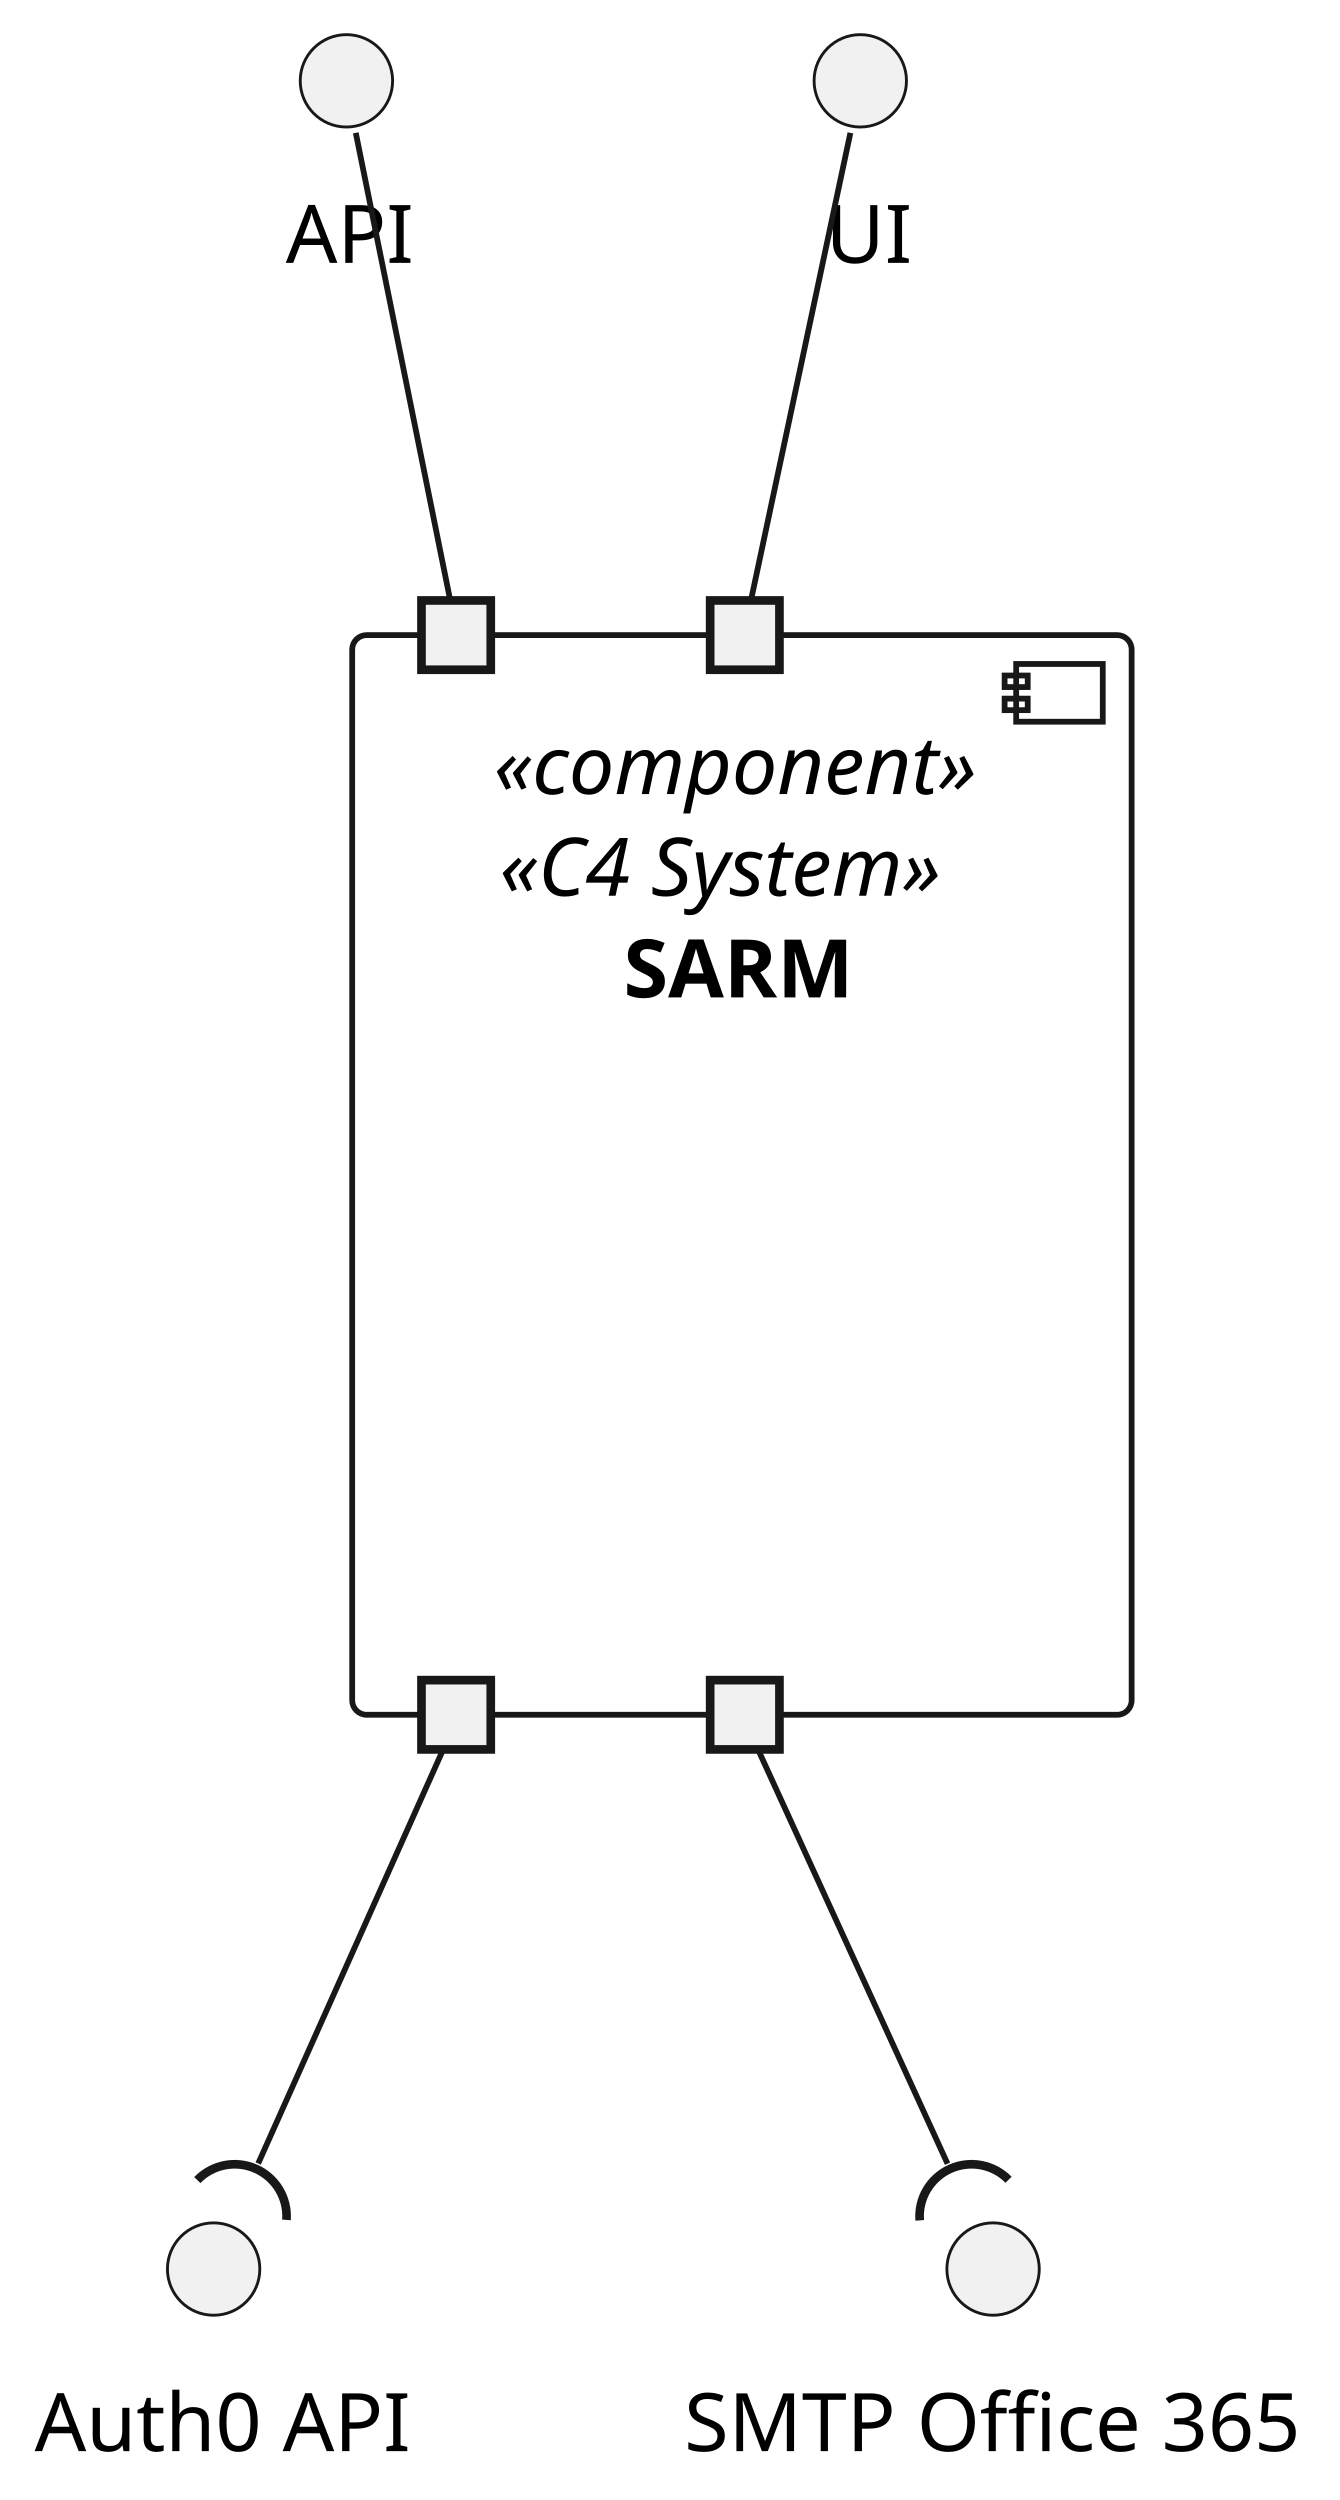
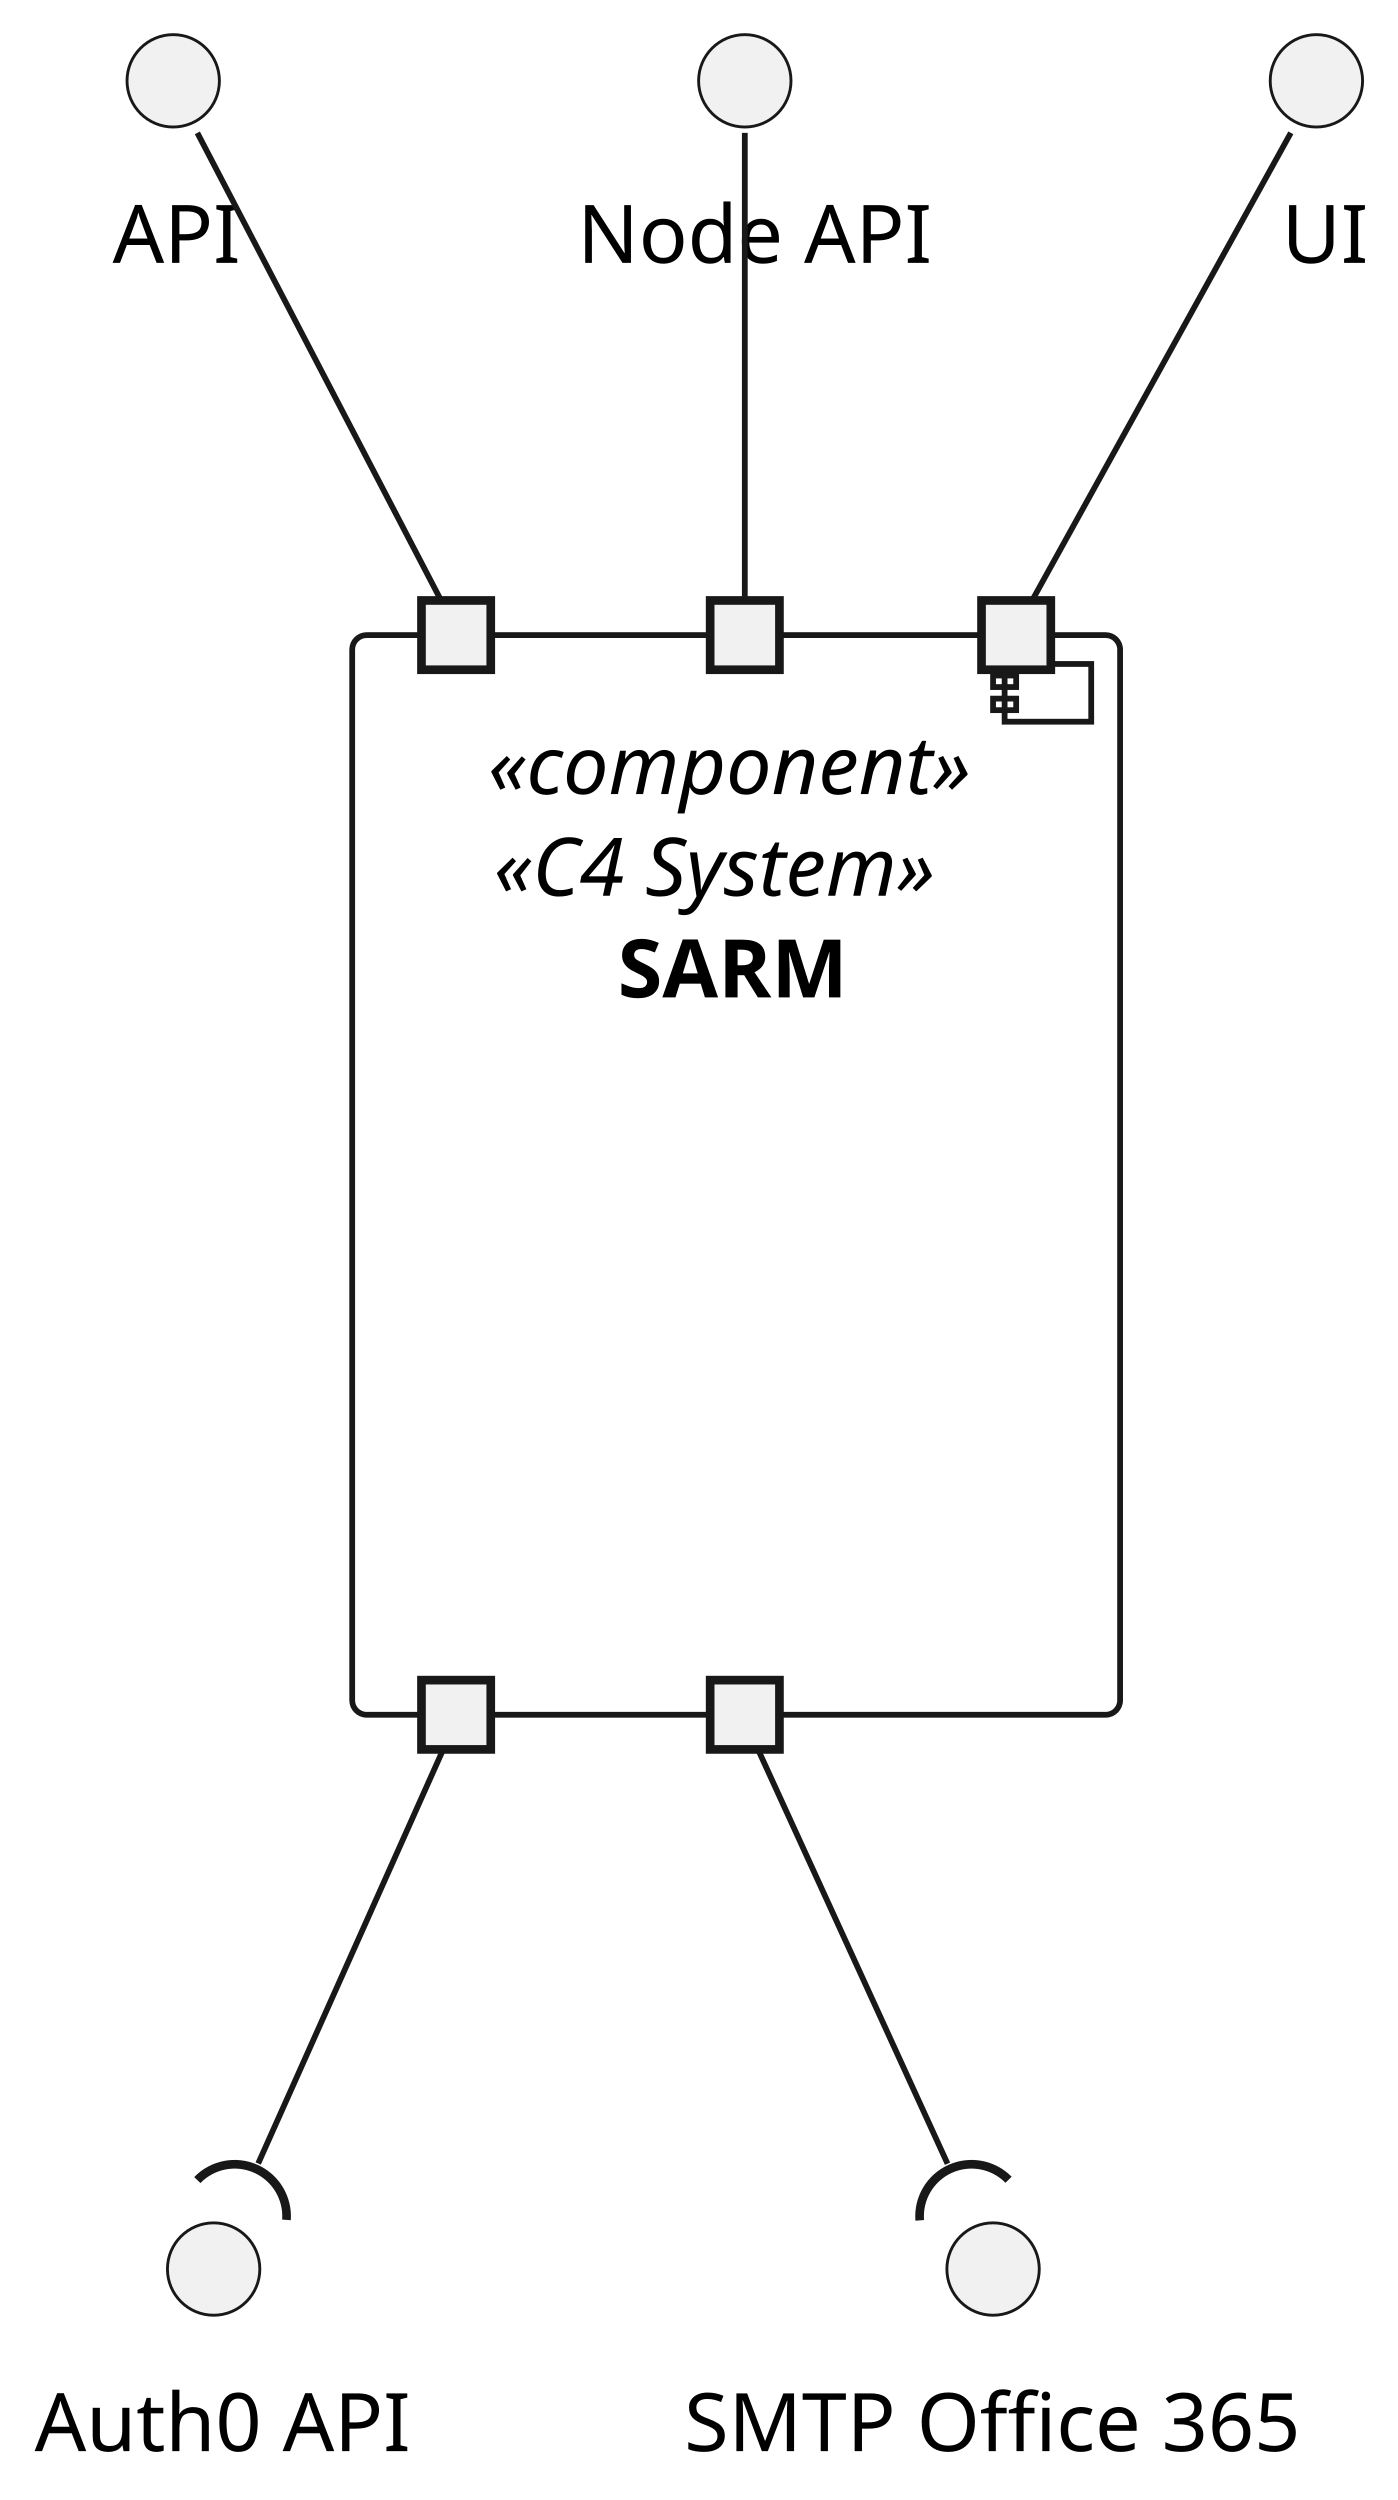
- <svg xmlns="http://www.w3.org/2000/svg" contentStyleType="text/css" height="433px" preserveAspectRatio="none" style="width:232px;height:433px;background:#FFFFFF;" version="1.1" viewBox="0 0 232 433" width="232px" zoomAndPan="magnify">
+ <svg xmlns="http://www.w3.org/2000/svg" contentStyleType="text/css" height="433px" preserveAspectRatio="none" style="width:242px;height:433px;background:#FFFFFF;" version="1.1" viewBox="0 0 242 433" width="242px" zoomAndPan="magnify">
  <defs />
  <g>
    <g id="cluster_SARM">
-       <rect fill="none" height="187" rx="2.5" ry="2.5" style="stroke:#181818;stroke-width:1.0;" width="135" x="61" y="110" />
-       <rect fill="none" height="10" style="stroke:#181818;stroke-width:1.0;" width="15" x="176" y="115" />
-       <rect fill="none" height="2" style="stroke:#181818;stroke-width:1.0;" width="4" x="174" y="117" />
-       <rect fill="none" height="2" style="stroke:#181818;stroke-width:1.0;" width="4" x="174" y="121" />
-       <text fill="#000000" font-family="sans-serif" font-size="14" font-style="italic" lengthAdjust="spacing" textLength="86" x="85.5" y="137.533">«component»</text>
-       <text fill="#000000" font-family="sans-serif" font-size="14" font-style="italic" lengthAdjust="spacing" textLength="84" x="86.5" y="155.143">«C4 System»</text>
-       <text fill="#000000" font-family="sans-serif" font-size="14" font-weight="bold" lengthAdjust="spacing" textLength="41" x="108" y="172.752">SARM</text>
+       <rect fill="none" height="187" rx="2.5" ry="2.5" style="stroke:#181818;stroke-width:1.0;" width="133" x="61" y="110" />
+       <rect fill="none" height="10" style="stroke:#181818;stroke-width:1.0;" width="15" x="174" y="115" />
+       <rect fill="none" height="2" style="stroke:#181818;stroke-width:1.0;" width="4" x="172" y="117" />
+       <rect fill="none" height="2" style="stroke:#181818;stroke-width:1.0;" width="4" x="172" y="121" />
+       <text fill="#000000" font-family="sans-serif" font-size="14" font-style="italic" lengthAdjust="spacing" textLength="86" x="84.5" y="137.533">«component»</text>
+       <text fill="#000000" font-family="sans-serif" font-size="14" font-style="italic" lengthAdjust="spacing" textLength="84" x="85.5" y="155.143">«C4 System»</text>
+       <text fill="#000000" font-family="sans-serif" font-size="14" font-weight="bold" lengthAdjust="spacing" textLength="41" x="107" y="172.752">SARM</text>
    </g>
    <text fill="#000000" font-family="sans-serif" font-size="14" lengthAdjust="spacing" textLength="4" x="77" y="88.924"> </text>
    <rect fill="#F1F1F1" height="12" style="stroke:#181818;stroke-width:1.5;" width="12" x="73" y="104" />
+     <text fill="#000000" font-family="sans-serif" font-size="14" lengthAdjust="spacing" textLength="4" x="174" y="88.924"> </text>
+     <rect fill="#F1F1F1" height="12" style="stroke:#181818;stroke-width:1.5;" width="12" x="170" y="104" />
    <text fill="#000000" font-family="sans-serif" font-size="14" lengthAdjust="spacing" textLength="4" x="127" y="88.924"> </text>
    <rect fill="#F1F1F1" height="12" style="stroke:#181818;stroke-width:1.5;" width="12" x="123" y="104" />
    <text fill="#000000" font-family="sans-serif" font-size="14" lengthAdjust="spacing" textLength="4" x="77" y="317.533"> </text>
    <rect fill="#F1F1F1" height="12" style="stroke:#181818;stroke-width:1.5;" width="12" x="73" y="291" />
    <text fill="#000000" font-family="sans-serif" font-size="14" lengthAdjust="spacing" textLength="4" x="127" y="317.533"> </text>
    <rect fill="#F1F1F1" height="12" style="stroke:#181818;stroke-width:1.5;" width="12" x="123" y="291" />
    <g id="elem_API">
-       <ellipse cx="60" cy="14" fill="#F1F1F1" rx="8" ry="8" style="stroke:#181818;stroke-width:0.5;" />
-       <text fill="#000000" font-family="sans-serif" font-size="14" lengthAdjust="spacing" textLength="21" x="49.5" y="45.533">API</text>
+       <ellipse cx="30" cy="14" fill="#F1F1F1" rx="8" ry="8" style="stroke:#181818;stroke-width:0.5;" />
+       <text fill="#000000" font-family="sans-serif" font-size="14" lengthAdjust="spacing" textLength="21" x="19.5" y="45.533">API</text>
+     </g>
+     <g id="elem_NodeAPI">
+       <ellipse cx="129" cy="14" fill="#F1F1F1" rx="8" ry="8" style="stroke:#181818;stroke-width:0.5;" />
+       <text fill="#000000" font-family="sans-serif" font-size="14" lengthAdjust="spacing" textLength="58" x="100" y="45.533">Node API</text>
    </g>
    <g id="elem_A0API">
      <ellipse cx="37" cy="393" fill="#F1F1F1" rx="8" ry="8" style="stroke:#181818;stroke-width:0.5;" />
      <text fill="#000000" font-family="sans-serif" font-size="14" lengthAdjust="spacing" textLength="62" x="6" y="424.533">Auth0 API</text>
    </g>
    <g id="elem_SMTP_Office_365">
      <ellipse cx="172" cy="393" fill="#F1F1F1" rx="8" ry="8" style="stroke:#181818;stroke-width:0.5;" />
      <text fill="#000000" font-family="sans-serif" font-size="14" lengthAdjust="spacing" textLength="107" x="118.5" y="424.533">SMTP Office 365</text>
    </g>
    <g id="elem_UI">
-       <ellipse cx="149" cy="14" fill="#F1F1F1" rx="8" ry="8" style="stroke:#181818;stroke-width:0.5;" />
-       <text fill="#000000" font-family="sans-serif" font-size="14" lengthAdjust="spacing" textLength="12" x="143" y="45.533">UI</text>
+       <ellipse cx="228" cy="14" fill="#F1F1F1" rx="8" ry="8" style="stroke:#181818;stroke-width:0.5;" />
+       <text fill="#000000" font-family="sans-serif" font-size="14" lengthAdjust="spacing" textLength="12" x="222" y="45.533">UI</text>
    </g>
    <g id="link_UI_PIUI">
-       <path d="M147.29,23.01 C143.29,41.84 133.37,88.45 130.08,103.92 " fill="none" id="UI-PIUI" style="stroke:#181818;stroke-width:1.0;" />
+       <path d="M223.57,23.01 C213.15,41.84 187.37,88.45 178.81,103.92 " fill="none" id="UI-PIUI" style="stroke:#181818;stroke-width:1.0;" />
    </g>
    <g id="link_API_PI">
-       <path d="M61.62,23.01 C65.42,41.84 74.85,88.45 77.97,103.92 " fill="none" id="API-PI" style="stroke:#181818;stroke-width:1.0;" />
+       <path d="M34.18,23.01 C43.99,41.84 68.29,88.45 76.35,103.92 " fill="none" id="API-PI" style="stroke:#181818;stroke-width:1.0;" />
+     </g>
+     <g id="link_NodeAPI_PINODE">
+       <path d="M129,23.01 C129,41.84 129,88.45 129,103.92 " fill="none" id="NodeAPI-PINODE" style="stroke:#181818;stroke-width:1.0;" />
    </g>
    <g id="link_PI1_A0API">
      <path d="M76.74,303.05 C69.86,318.46 53.168,355.799 44.718,374.719 " fill="none" id="PI1-to-A0API" style="stroke:#181818;stroke-width:1.0;" />
      <path d="M49.617,384.488 A9,9 0 0 0 34.173 377.591" fill="none" style="stroke:#181818;stroke-width:1.5;" />
    </g>
    <g id="link_PI2_SMTP_Office_365">
      <path d="M131.31,303.05 C138.36,318.46 155.462,355.835 164.112,374.755 " fill="none" id="PI2-to-SMTP_Office_365" style="stroke:#181818;stroke-width:1.0;" />
      <path d="M174.682,377.534 A9,9 0 0 0 159.299 384.567" fill="none" style="stroke:#181818;stroke-width:1.5;" />
    </g>
  </g>
</svg>
